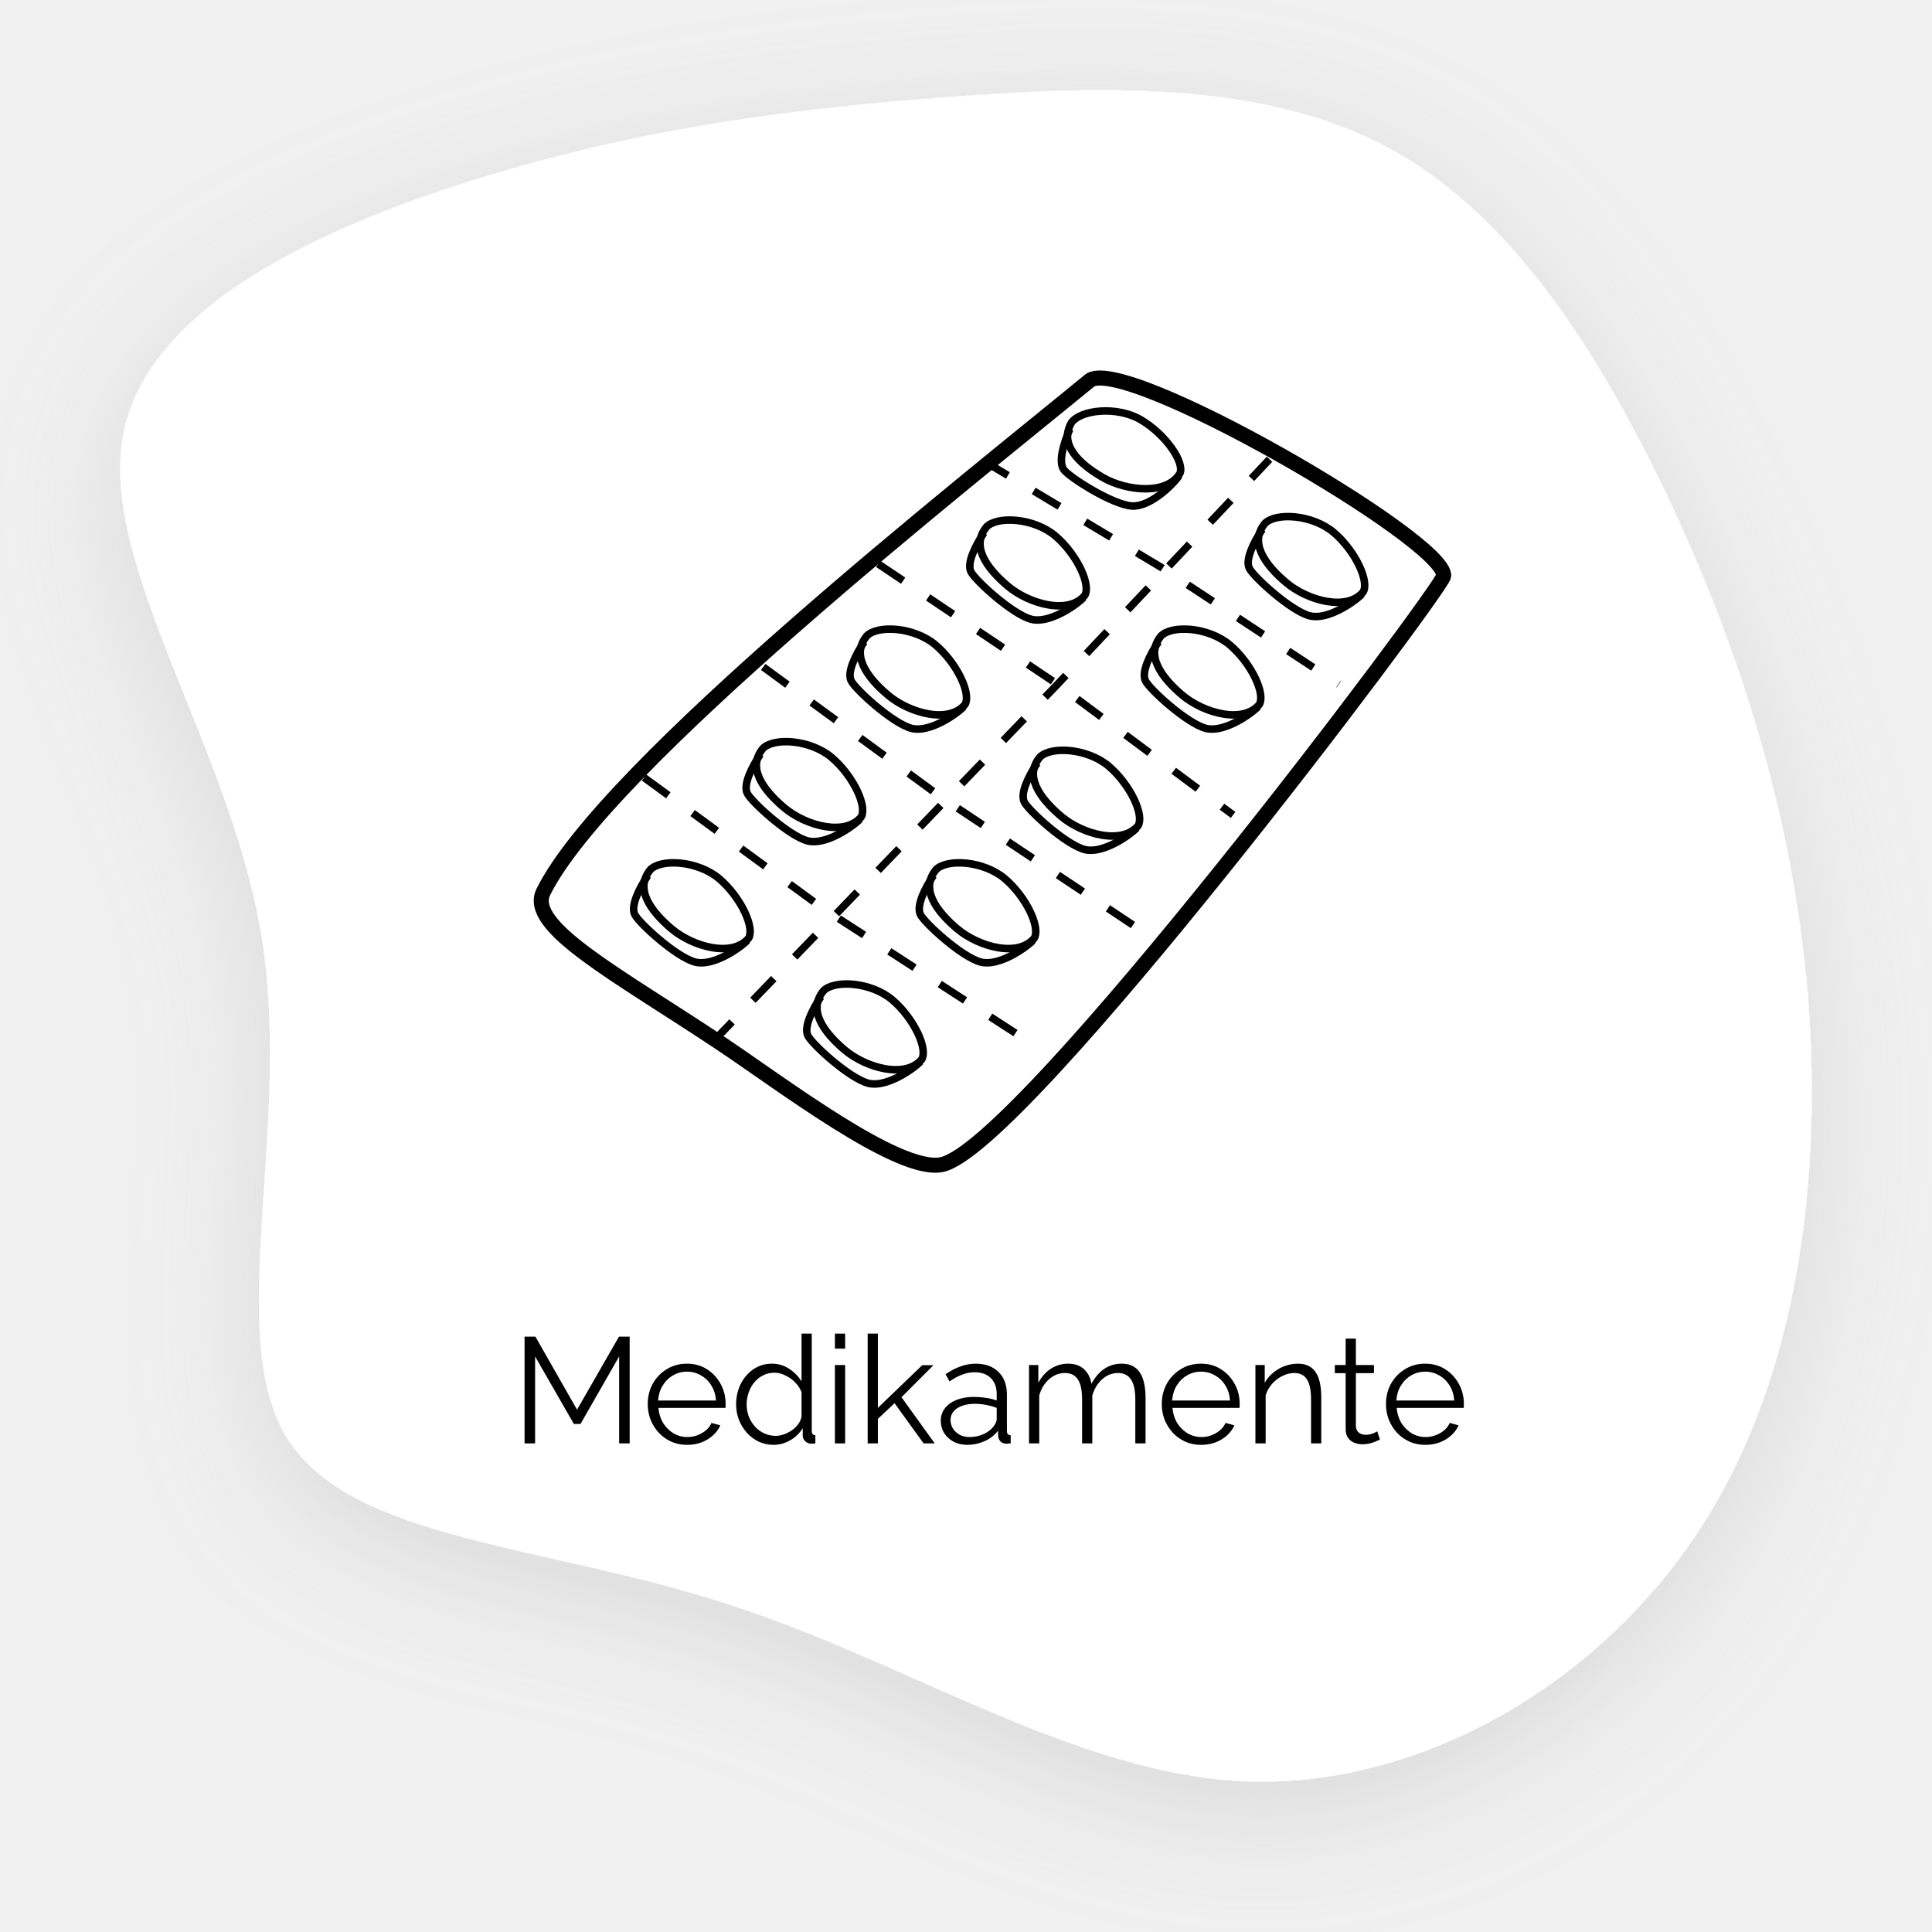
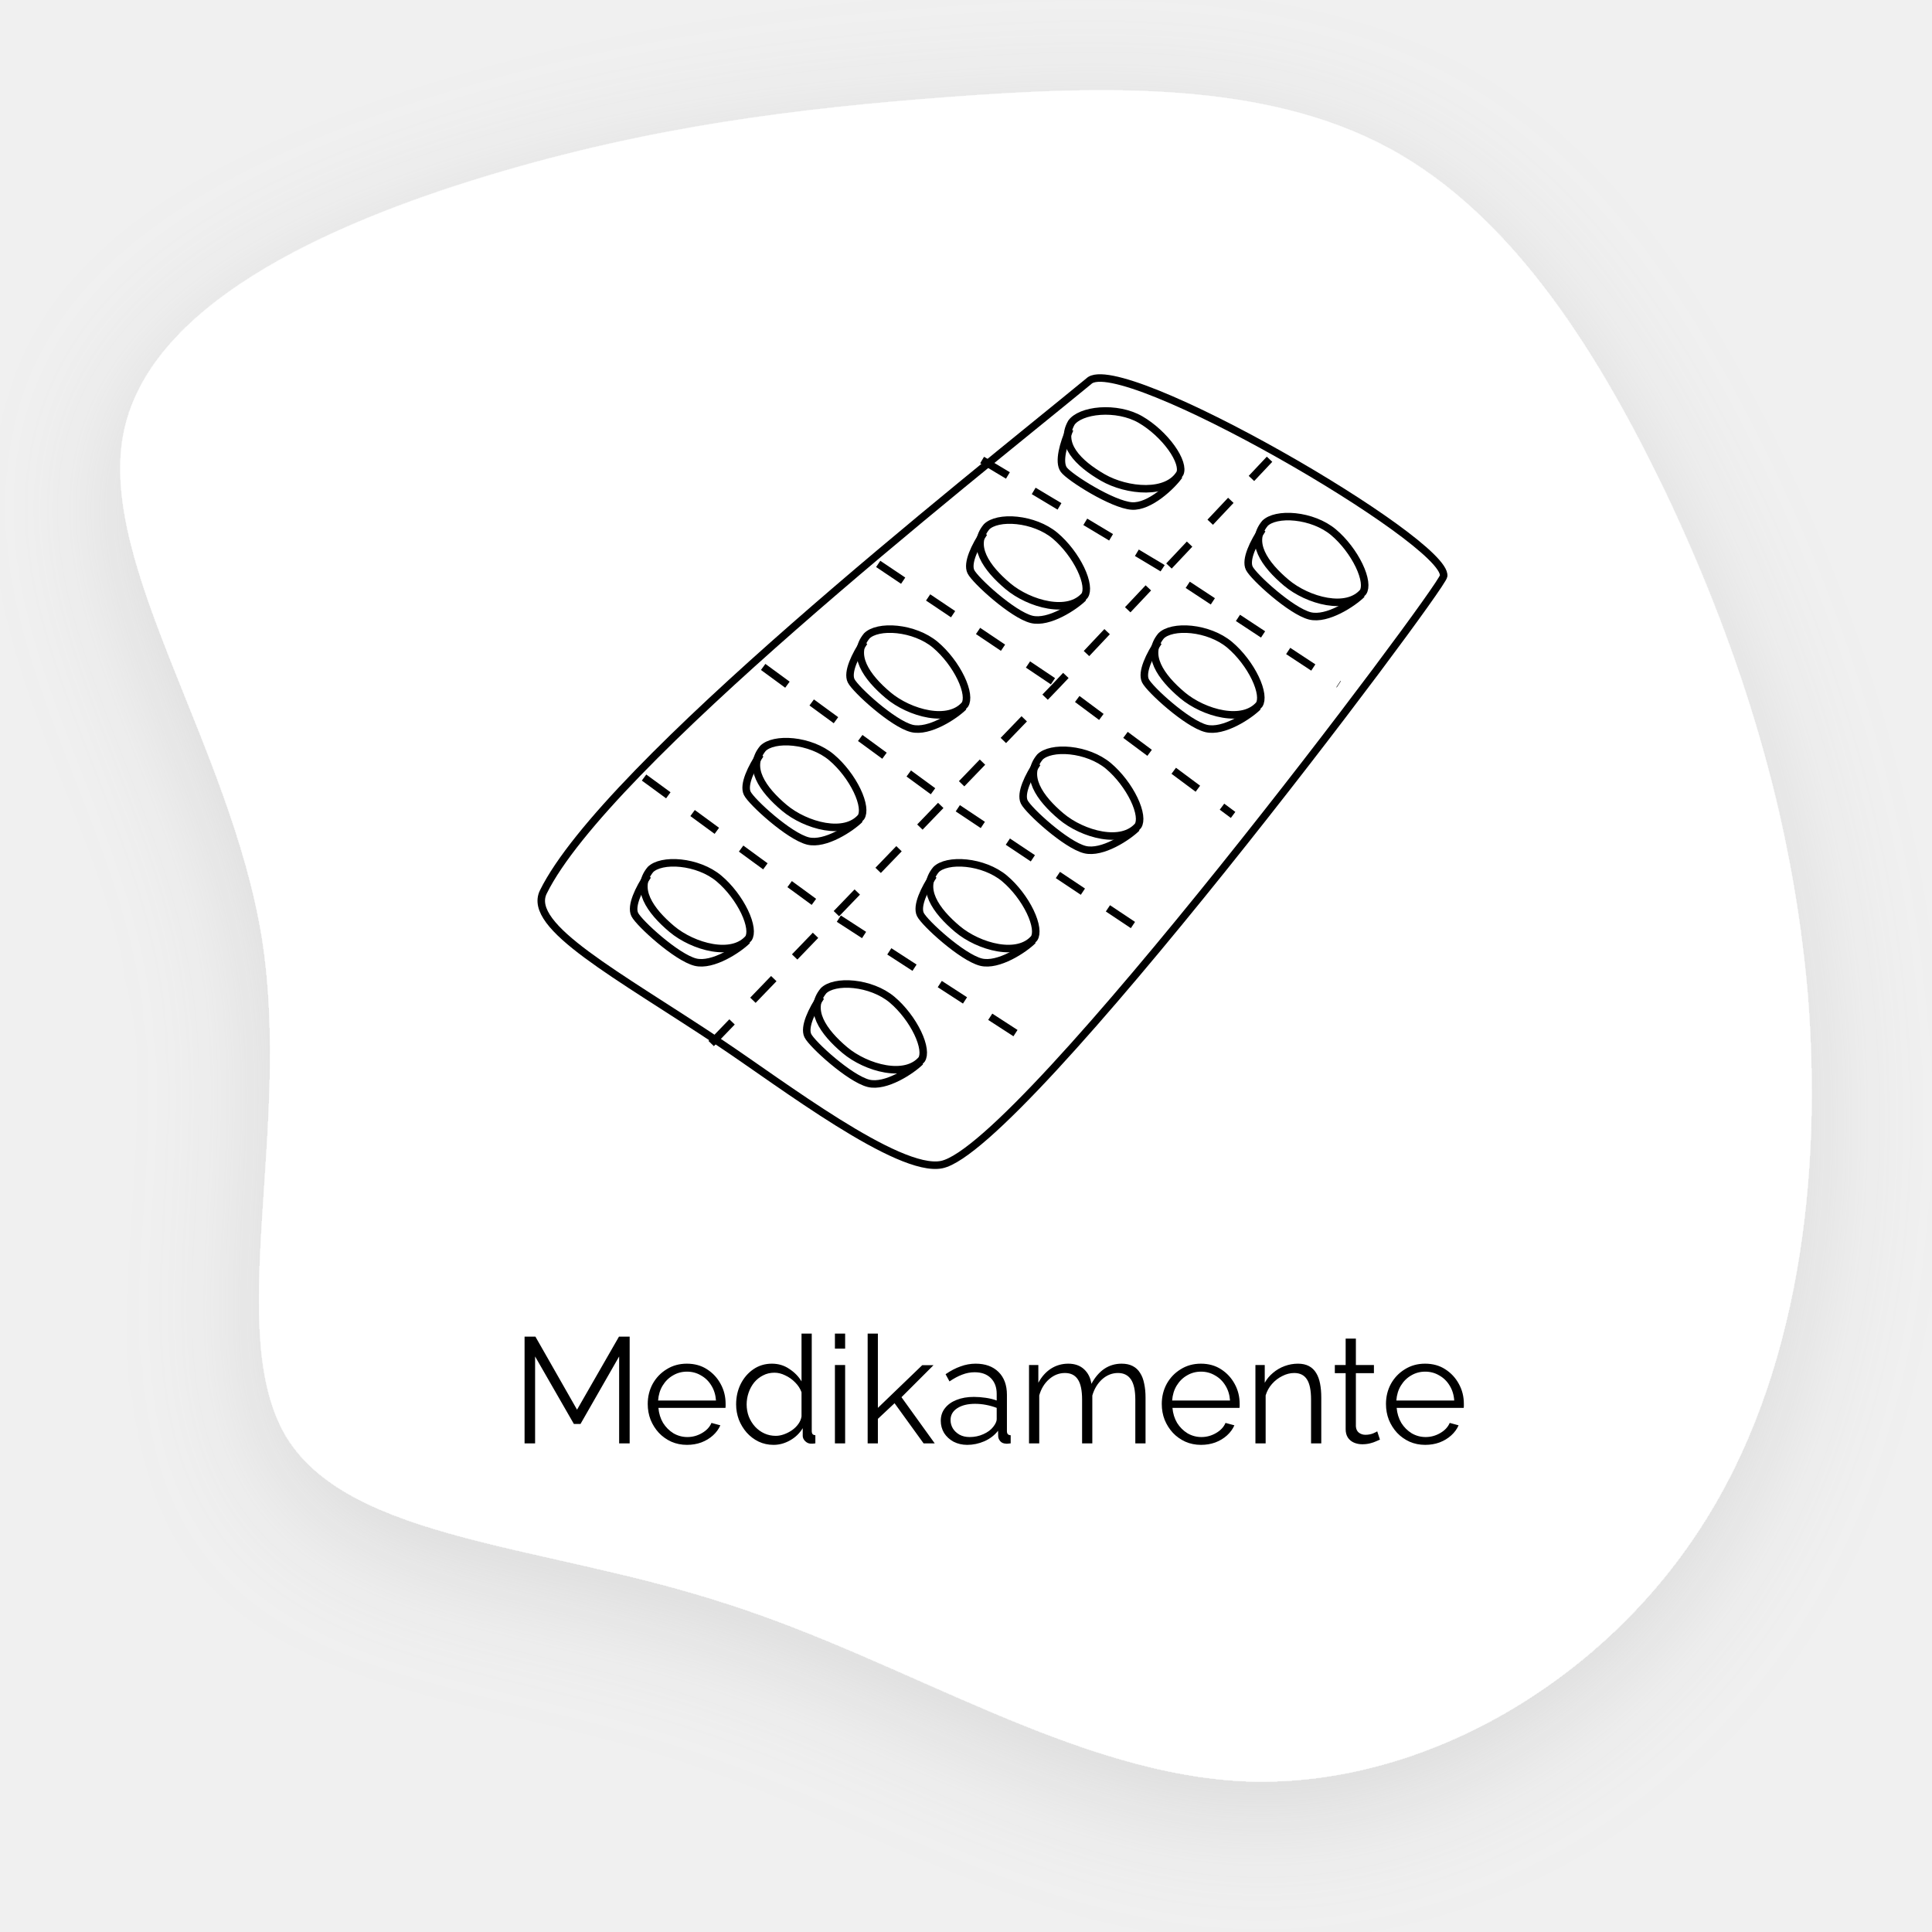
<svg xmlns="http://www.w3.org/2000/svg" viewBox="0 0 257 257" fill="none">
  <g filter="url(#filter0_d_37_9)">
    <path d="M184.776 19.721C201.304 28.673 212.918 47.182 222.298 67.057C231.53 86.932 238.379 108.173 240.464 132.144C242.399 156.115 239.421 182.969 226.169 203.299C212.918 223.781 189.392 237.588 166.313 236.981C143.234 236.222 120.899 221.05 96.629 213.313C72.508 205.424 46.599 204.968 38.112 191.162C29.774 177.356 38.857 150.198 34.837 124.71C30.668 99.221 13.246 75.402 16.373 57.954C19.5 40.658 43.324 29.886 64.914 23.363C86.504 16.839 106.009 14.411 126.408 12.894C146.807 11.377 168.248 10.77 184.776 19.721Z" fill="white" />
  </g>
  <path d="M82.36 192V180.44L77.22 189.42H76.34L71.18 180.44V192H69.78V177.8H71.22L76.76 187.52L82.34 177.8H83.76V192H82.36ZM91.383 192.2C90.636 192.2 89.943 192.06 89.303 191.78C88.663 191.487 88.109 191.093 87.643 190.6C87.176 190.093 86.809 189.513 86.543 188.86C86.29 188.207 86.163 187.507 86.163 186.76C86.163 185.787 86.383 184.893 86.823 184.08C87.276 183.267 87.896 182.62 88.683 182.14C89.469 181.647 90.363 181.4 91.363 181.4C92.389 181.4 93.283 181.647 94.043 182.14C94.816 182.633 95.423 183.287 95.863 184.1C96.303 184.9 96.523 185.78 96.523 186.74C96.523 186.847 96.523 186.953 96.523 187.06C96.523 187.153 96.516 187.227 96.503 187.28H87.583C87.65 188.027 87.856 188.693 88.203 189.28C88.563 189.853 89.023 190.313 89.583 190.66C90.156 190.993 90.776 191.16 91.443 191.16C92.123 191.16 92.763 190.987 93.363 190.64C93.976 190.293 94.403 189.84 94.643 189.28L95.823 189.6C95.609 190.093 95.283 190.54 94.843 190.94C94.403 191.34 93.883 191.653 93.283 191.88C92.696 192.093 92.063 192.2 91.383 192.2ZM87.543 186.3H95.243C95.189 185.54 94.983 184.873 94.623 184.3C94.276 183.727 93.816 183.28 93.243 182.96C92.683 182.627 92.063 182.46 91.383 182.46C90.703 182.46 90.083 182.627 89.523 182.96C88.963 183.28 88.503 183.733 88.143 184.32C87.796 184.893 87.596 185.553 87.543 186.3ZM97.921 186.82C97.921 185.833 98.121 184.933 98.521 184.12C98.934 183.293 99.501 182.633 100.221 182.14C100.941 181.647 101.761 181.4 102.681 181.4C103.548 181.4 104.321 181.633 105.001 182.1C105.694 182.553 106.234 183.107 106.621 183.76V177.4H107.981V190.36C107.981 190.547 108.021 190.687 108.101 190.78C108.181 190.86 108.301 190.907 108.461 190.92V192C108.194 192.04 107.988 192.053 107.841 192.04C107.561 192.027 107.314 191.913 107.101 191.7C106.888 191.487 106.781 191.253 106.781 191V189.98C106.368 190.66 105.808 191.2 105.101 191.6C104.394 192 103.661 192.2 102.901 192.2C102.181 192.2 101.514 192.053 100.901 191.76C100.301 191.467 99.774 191.067 99.321 190.56C98.881 190.053 98.534 189.48 98.281 188.84C98.041 188.187 97.921 187.513 97.921 186.82ZM106.621 188.42V185.2C106.448 184.72 106.168 184.287 105.781 183.9C105.394 183.5 104.954 183.187 104.461 182.96C103.981 182.72 103.501 182.6 103.021 182.6C102.461 182.6 101.954 182.72 101.501 182.96C101.048 183.187 100.654 183.5 100.321 183.9C100.001 184.3 99.754 184.753 99.581 185.26C99.408 185.767 99.321 186.287 99.321 186.82C99.321 187.38 99.414 187.913 99.601 188.42C99.801 188.927 100.081 189.38 100.441 189.78C100.801 190.167 101.214 190.467 101.681 190.68C102.148 190.893 102.654 191 103.201 191C103.548 191 103.908 190.933 104.281 190.8C104.654 190.667 105.008 190.487 105.341 190.26C105.688 190.02 105.974 189.74 106.201 189.42C106.428 189.1 106.568 188.767 106.621 188.42ZM111.063 192V181.58H112.423V192H111.063ZM111.063 179.4V177.4H112.423V179.4H111.063ZM122.858 192L118.998 186.66L116.778 188.74V192H115.418V177.4H116.778V187.28L122.678 181.6H124.178L119.918 185.86L124.338 192H122.858ZM125.144 189C125.144 188.347 125.331 187.787 125.704 187.32C126.078 186.84 126.591 186.473 127.244 186.22C127.911 185.953 128.678 185.82 129.544 185.82C130.051 185.82 130.578 185.86 131.124 185.94C131.671 186.02 132.158 186.14 132.584 186.3V185.42C132.584 184.54 132.324 183.84 131.804 183.32C131.284 182.8 130.564 182.54 129.644 182.54C129.084 182.54 128.531 182.647 127.984 182.86C127.451 183.06 126.891 183.36 126.304 183.76L125.784 182.8C126.464 182.333 127.131 181.987 127.784 181.76C128.438 181.52 129.104 181.4 129.784 181.4C131.064 181.4 132.078 181.767 132.824 182.5C133.571 183.233 133.944 184.247 133.944 185.54V190.36C133.944 190.547 133.984 190.687 134.064 190.78C134.144 190.86 134.271 190.907 134.444 190.92V192C134.298 192.013 134.171 192.027 134.064 192.04C133.958 192.053 133.878 192.053 133.824 192.04C133.491 192.027 133.238 191.92 133.064 191.72C132.891 191.52 132.798 191.307 132.784 191.08L132.764 190.32C132.298 190.92 131.691 191.387 130.944 191.72C130.198 192.04 129.438 192.2 128.664 192.2C127.998 192.2 127.391 192.06 126.844 191.78C126.311 191.487 125.891 191.1 125.584 190.62C125.291 190.127 125.144 189.587 125.144 189ZM132.124 189.8C132.271 189.613 132.384 189.433 132.464 189.26C132.544 189.087 132.584 188.933 132.584 188.8V187.28C132.131 187.107 131.658 186.973 131.164 186.88C130.684 186.787 130.198 186.74 129.704 186.74C128.731 186.74 127.944 186.933 127.344 187.32C126.744 187.707 126.444 188.233 126.444 188.9C126.444 189.287 126.544 189.653 126.744 190C126.944 190.333 127.238 190.613 127.624 190.84C128.011 191.053 128.464 191.16 128.984 191.16C129.638 191.16 130.244 191.033 130.804 190.78C131.378 190.527 131.818 190.2 132.124 189.8ZM152.383 192H151.023V186.18C151.023 184.967 150.829 184.073 150.443 183.5C150.056 182.927 149.483 182.64 148.723 182.64C147.936 182.64 147.229 182.92 146.603 183.48C145.989 184.04 145.556 184.76 145.303 185.64V192H143.943V186.18C143.943 184.953 143.756 184.06 143.383 183.5C143.009 182.927 142.436 182.64 141.663 182.64C140.889 182.64 140.189 182.913 139.563 183.46C138.936 184.007 138.496 184.727 138.243 185.62V192H136.883V181.58H138.123V183.94C138.563 183.127 139.123 182.5 139.803 182.06C140.496 181.62 141.263 181.4 142.103 181.4C142.969 181.4 143.669 181.647 144.203 182.14C144.736 182.633 145.063 183.28 145.183 184.08C145.663 183.2 146.236 182.533 146.903 182.08C147.583 181.627 148.349 181.4 149.203 181.4C149.789 181.4 150.283 181.507 150.683 181.72C151.096 181.933 151.423 182.24 151.663 182.64C151.916 183.027 152.096 183.5 152.203 184.06C152.323 184.607 152.383 185.22 152.383 185.9V192ZM159.762 192.2C159.015 192.2 158.322 192.06 157.682 191.78C157.042 191.487 156.488 191.093 156.022 190.6C155.555 190.093 155.188 189.513 154.922 188.86C154.668 188.207 154.542 187.507 154.542 186.76C154.542 185.787 154.762 184.893 155.202 184.08C155.655 183.267 156.275 182.62 157.062 182.14C157.848 181.647 158.742 181.4 159.742 181.4C160.768 181.4 161.662 181.647 162.422 182.14C163.195 182.633 163.802 183.287 164.242 184.1C164.682 184.9 164.902 185.78 164.902 186.74C164.902 186.847 164.902 186.953 164.902 187.06C164.902 187.153 164.895 187.227 164.882 187.28H155.962C156.028 188.027 156.235 188.693 156.582 189.28C156.942 189.853 157.402 190.313 157.962 190.66C158.535 190.993 159.155 191.16 159.822 191.16C160.502 191.16 161.142 190.987 161.742 190.64C162.355 190.293 162.782 189.84 163.022 189.28L164.202 189.6C163.988 190.093 163.662 190.54 163.222 190.94C162.782 191.34 162.262 191.653 161.662 191.88C161.075 192.093 160.442 192.2 159.762 192.2ZM155.922 186.3H163.622C163.568 185.54 163.362 184.873 163.002 184.3C162.655 183.727 162.195 183.28 161.622 182.96C161.062 182.627 160.442 182.46 159.762 182.46C159.082 182.46 158.462 182.627 157.902 182.96C157.342 183.28 156.882 183.733 156.522 184.32C156.175 184.893 155.975 185.553 155.922 186.3ZM175.76 192H174.4V186.18C174.4 184.953 174.22 184.06 173.86 183.5C173.5 182.927 172.933 182.64 172.16 182.64C171.627 182.64 171.1 182.773 170.58 183.04C170.06 183.293 169.6 183.647 169.2 184.1C168.813 184.54 168.533 185.047 168.36 185.62V192H167V181.58H168.24V183.94C168.52 183.433 168.887 182.993 169.34 182.62C169.793 182.233 170.307 181.933 170.88 181.72C171.453 181.507 172.047 181.4 172.66 181.4C173.233 181.4 173.72 181.507 174.12 181.72C174.52 181.933 174.84 182.24 175.08 182.64C175.32 183.027 175.493 183.5 175.6 184.06C175.707 184.607 175.76 185.22 175.76 185.9V192ZM183.563 191.5C183.456 191.54 183.289 191.613 183.063 191.72C182.836 191.827 182.563 191.92 182.243 192C181.923 192.08 181.576 192.12 181.203 192.12C180.816 192.12 180.449 192.047 180.103 191.9C179.769 191.753 179.503 191.533 179.303 191.24C179.103 190.933 179.003 190.56 179.003 190.12V182.66H177.563V181.58H179.003V178.06H180.363V181.58H182.763V182.66H180.363V189.74C180.389 190.113 180.523 190.393 180.763 190.58C181.016 190.767 181.303 190.86 181.623 190.86C181.996 190.86 182.336 190.8 182.643 190.68C182.949 190.547 183.136 190.453 183.203 190.4L183.563 191.5ZM189.586 192.2C188.839 192.2 188.146 192.06 187.506 191.78C186.866 191.487 186.313 191.093 185.846 190.6C185.379 190.093 185.013 189.513 184.746 188.86C184.493 188.207 184.366 187.507 184.366 186.76C184.366 185.787 184.586 184.893 185.026 184.08C185.479 183.267 186.099 182.62 186.886 182.14C187.673 181.647 188.566 181.4 189.566 181.4C190.593 181.4 191.486 181.647 192.246 182.14C193.019 182.633 193.626 183.287 194.066 184.1C194.506 184.9 194.726 185.78 194.726 186.74C194.726 186.847 194.726 186.953 194.726 187.06C194.726 187.153 194.719 187.227 194.706 187.28H185.786C185.853 188.027 186.059 188.693 186.406 189.28C186.766 189.853 187.226 190.313 187.786 190.66C188.359 190.993 188.979 191.16 189.646 191.16C190.326 191.16 190.966 190.987 191.566 190.64C192.179 190.293 192.606 189.84 192.846 189.28L194.026 189.6C193.813 190.093 193.486 190.54 193.046 190.94C192.606 191.34 192.086 191.653 191.486 191.88C190.899 192.093 190.266 192.2 189.586 192.2ZM185.746 186.3H193.446C193.393 185.54 193.186 184.873 192.826 184.3C192.479 183.727 192.019 183.28 191.446 182.96C190.886 182.627 190.266 182.46 189.586 182.46C188.906 182.46 188.286 182.627 187.726 182.96C187.166 183.28 186.706 183.733 186.346 184.32C185.999 184.893 185.799 185.553 185.746 186.3Z" fill="black" />
-   <path d="M72.277 118.65C70.001 123.264 82.09 129.597 95.895 138.8C103.966 144.181 119.51 156.079 125.256 154.92C136.016 152.749 191.822 78.36 192.037 76.625C192.61 72.018 148.86 46.687 144.83 50.718C128.71 63.958 80.563 101.854 72.277 118.65Z" stroke="black" stroke-width="2" />
+   <path d="M72.277 118.65C70.001 123.264 82.09 129.597 95.895 138.8C103.966 144.181 119.51 156.079 125.256 154.92C136.016 152.749 191.822 78.36 192.037 76.625C192.61 72.018 148.86 46.687 144.83 50.718C128.71 63.958 80.563 101.854 72.277 118.65Z" stroke="black" strokeWidth="2" />
  <path d="M116.821 75.013L140.668 91.026L164.029 108.403" stroke="black" stroke-dasharray="4 4" />
  <path d="M94.603 138.816L140.666 91.034L168.878 61.09" stroke="black" stroke-dasharray="4 4" />
  <path d="M101.518 88.718L125.124 105.994L151.031 123.266" stroke="black" stroke-dasharray="4 4" />
  <path d="M85.673 103.431L109.279 120.708L137.213 138.809" stroke="black" stroke-dasharray="4 4" />
  <path d="M130.644 61.19L154.485 75.482L178.089 91.026" stroke="black" stroke-dasharray="4 4" />
  <path d="M144.469 77.846C144.554 78.472 144.476 78.926 144.293 79.216C143.229 80.462 141.459 80.795 139.49 80.465C137.52 80.135 135.483 79.157 134.088 77.987C132.647 76.777 131.381 75.406 130.764 74.022C130.458 73.336 130.319 72.665 130.382 72.014C130.443 71.375 130.702 70.722 131.247 70.067C131.589 69.733 132.128 69.472 132.832 69.321C133.542 69.169 134.383 69.136 135.275 69.23C137.064 69.418 138.979 70.109 140.348 71.258C141.752 72.436 143.004 74.105 143.761 75.681C144.139 76.47 144.383 77.214 144.469 77.846Z" stroke="black" />
  <path d="M130.883 70.875C129.731 72.602 128.586 74.904 129.156 76.056C129.725 77.208 134.719 81.765 137.216 82.389C139.518 82.965 142.971 80.662 144.122 79.51" stroke="black" />
  <path d="M151.564 108.473C151.648 109.099 151.57 109.553 151.387 109.843C150.324 111.089 148.554 111.422 146.585 111.092C144.614 110.762 142.578 109.784 141.183 108.614C139.741 107.404 138.475 106.033 137.858 104.649C137.553 103.963 137.414 103.292 137.476 102.641C137.538 102.002 137.797 101.349 138.342 100.694C138.684 100.36 139.223 100.099 139.927 99.948C140.636 99.796 141.478 99.763 142.369 99.857C144.159 100.045 146.073 100.736 147.443 101.885C148.846 103.063 150.099 104.732 150.856 106.309C151.234 107.097 151.478 107.841 151.564 108.473Z" stroke="black" />
  <path d="M137.977 101.502C136.826 103.229 135.681 105.531 136.251 106.683C136.82 107.835 141.814 112.392 144.31 113.016C146.613 113.592 150.066 111.289 151.217 110.137" stroke="black" />
  <path d="M137.747 123.442C137.832 124.068 137.754 124.521 137.571 124.812C136.507 126.058 134.737 126.391 132.768 126.061C130.798 125.731 128.761 124.753 127.367 123.583C125.925 122.373 124.659 121.002 124.042 119.618C123.736 118.932 123.598 118.26 123.66 117.61C123.721 116.971 123.981 116.318 124.525 115.663C124.867 115.328 125.406 115.068 126.111 114.916C126.82 114.764 127.662 114.731 128.553 114.825C130.342 115.014 132.257 115.704 133.627 116.854C135.03 118.031 136.283 119.7 137.039 121.277C137.417 122.065 137.662 122.81 137.747 123.442Z" stroke="black" />
  <path d="M124.161 116.471C123.009 118.198 121.865 120.5 122.434 121.652C123.004 122.804 127.998 127.361 130.494 127.985C132.797 128.56 136.249 126.258 137.401 125.106" stroke="black" />
  <path d="M122.779 139.561C122.864 140.187 122.786 140.641 122.603 140.931C121.54 142.177 119.77 142.51 117.8 142.18C115.83 141.85 113.794 140.872 112.399 139.702C110.957 138.492 109.691 137.121 109.074 135.737C108.769 135.051 108.63 134.379 108.692 133.729C108.754 133.09 109.013 132.437 109.557 131.782C109.9 131.447 110.438 131.187 111.143 131.036C111.852 130.883 112.694 130.851 113.585 130.945C115.375 131.133 117.289 131.824 118.659 132.973C120.062 134.151 121.315 135.82 122.071 137.396C122.449 138.184 122.694 138.929 122.779 139.561Z" stroke="black" />
  <path d="M109.193 132.59C108.042 134.317 106.897 136.619 107.466 137.771C108.036 138.923 113.03 143.48 115.526 144.104C117.829 144.68 121.282 142.377 122.433 141.225" stroke="black" />
  <path d="M128.536 92.354C128.621 92.98 128.543 93.434 128.36 93.724C127.297 94.97 125.527 95.303 123.557 94.973C121.587 94.643 119.55 93.665 118.156 92.495C116.714 91.285 115.448 89.914 114.831 88.53C114.526 87.844 114.387 87.172 114.449 86.522C114.511 85.883 114.77 85.23 115.314 84.575C115.656 84.24 116.195 83.98 116.9 83.829C117.609 83.676 118.451 83.644 119.342 83.737C121.131 83.926 123.046 84.617 124.416 85.766C125.819 86.944 127.072 88.612 127.828 90.189C128.206 90.977 128.451 91.722 128.536 92.354Z" stroke="black" />
  <path d="M114.95 85.383C113.798 87.11 112.654 89.412 113.223 90.564C113.793 91.716 118.787 96.273 121.283 96.897C123.586 97.473 127.038 95.17 128.19 94.018" stroke="black" />
  <path d="M114.719 107.323C114.804 107.949 114.726 108.402 114.543 108.692C113.479 109.939 111.709 110.271 109.74 109.942C107.77 109.612 105.733 108.634 104.338 107.463C102.897 106.254 101.631 104.883 101.014 103.498C100.708 102.813 100.569 102.141 100.632 101.491C100.693 100.851 100.952 100.199 101.497 99.544C101.839 99.209 102.378 98.948 103.082 98.797C103.792 98.645 104.633 98.612 105.525 98.706C107.314 98.895 109.229 99.585 110.598 100.735C112.002 101.912 113.254 103.581 114.011 105.158C114.389 105.946 114.633 106.691 114.719 107.323Z" stroke="black" />
  <path d="M101.133 100.352C99.981 102.079 98.836 104.381 99.406 105.533C99.975 106.685 104.969 111.242 107.466 111.866C109.768 112.441 113.221 110.138 114.372 108.987" stroke="black" />
  <path d="M99.751 123.442C99.836 124.068 99.758 124.521 99.575 124.812C98.511 126.058 96.741 126.391 94.772 126.061C92.802 125.731 90.765 124.753 89.371 123.583C87.929 122.373 86.663 121.002 86.046 119.618C85.74 118.932 85.602 118.26 85.664 117.61C85.725 116.971 85.984 116.318 86.529 115.663C86.871 115.328 87.41 115.068 88.115 114.916C88.824 114.764 89.665 114.731 90.557 114.825C92.346 115.014 94.261 115.704 95.63 116.854C97.034 118.031 98.286 119.7 99.043 121.277C99.421 122.065 99.665 122.81 99.751 123.442Z" stroke="black" />
  <path d="M86.165 116.471C85.013 118.198 83.868 120.5 84.438 121.652C85.008 122.804 90.002 127.361 92.498 127.985C94.801 128.56 98.253 126.258 99.405 125.106" stroke="black" />
  <path d="M167.684 92.354C167.769 92.98 167.691 93.434 167.508 93.724C166.444 94.97 164.674 95.303 162.705 94.973C160.735 94.643 158.698 93.665 157.303 92.495C155.862 91.285 154.596 89.914 153.979 88.53C153.673 87.844 153.534 87.172 153.597 86.522C153.658 85.883 153.917 85.23 154.462 84.575C154.804 84.24 155.343 83.98 156.047 83.829C156.757 83.676 157.598 83.644 158.49 83.737C160.279 83.926 162.193 84.617 163.563 85.766C164.967 86.944 166.219 88.612 166.976 90.189C167.354 90.977 167.598 91.722 167.684 92.354Z" stroke="black" />
  <path d="M154.098 85.383C152.946 87.11 151.801 89.412 152.371 90.564C152.94 91.716 157.934 96.273 160.431 96.897C162.733 97.473 166.186 95.17 167.337 94.018" stroke="black" />
  <path d="M181.5 77.385C181.585 78.011 181.507 78.465 181.324 78.755C180.26 80.001 178.49 80.334 176.521 80.004C174.551 79.674 172.514 78.696 171.12 77.526C169.678 76.316 168.412 74.945 167.795 73.561C167.489 72.875 167.351 72.204 167.413 71.554C167.474 70.914 167.734 70.261 168.278 69.606C168.62 69.272 169.159 69.011 169.864 68.86C170.573 68.708 171.415 68.675 172.306 68.769C174.095 68.957 176.01 69.648 177.379 70.797C178.783 71.975 180.035 73.644 180.792 75.221C181.17 76.009 181.414 76.753 181.5 77.385Z" stroke="black" />
  <path d="M167.914 70.414C166.762 72.141 165.617 74.443 166.187 75.595C166.757 76.747 171.751 81.304 174.247 81.928C176.55 82.504 180.002 80.201 181.154 79.05" stroke="black" />
  <path d="M156.903 61.57C157.096 62.172 157.098 62.632 156.969 62.949C156.139 64.362 154.454 64.999 152.458 65.018C150.46 65.037 148.284 64.43 146.707 63.521C145.076 62.582 143.59 61.453 142.74 60.198C142.32 59.576 142.066 58.939 142.014 58.288C141.963 57.647 142.104 56.959 142.526 56.219C142.804 55.83 143.289 55.48 143.956 55.208C144.628 54.934 145.451 54.755 146.345 54.691C148.14 54.565 150.146 54.91 151.695 55.803C153.283 56.717 154.807 58.142 155.828 59.562C156.338 60.272 156.708 60.963 156.903 61.57Z" stroke="black" />
  <path d="M142.309 57.078C141.477 58.98 140.751 61.447 141.513 62.482C142.275 63.516 147.988 67.131 150.555 67.309C152.923 67.474 155.921 64.604 156.853 63.269" stroke="black" />
  <defs>
    <filter id="filter0_d_37_9" x="0" y="0" width="257" height="257" filterUnits="userSpaceOnUse" color-interpolation-filters="sRGB">
      <feFlood flood-opacity="0" result="BackgroundImageFix" />
      <feColorMatrix in="SourceAlpha" type="matrix" values="0 0 0 0 0 0 0 0 0 0 0 0 0 0 0 0 0 0 127 0" result="hardAlpha" />
      <feOffset dy="4" />
      <feGaussianBlur stdDeviation="8" />
      <feComposite in2="hardAlpha" operator="out" />
      <feColorMatrix type="matrix" values="0 0 0 0 0.592 0 0 0 0 0.592 0 0 0 0 0.592 0 0 0 0.25 0" />
      <feBlend mode="normal" in2="BackgroundImageFix" result="effect1_dropShadow_37_9" />
      <feBlend mode="normal" in="SourceGraphic" in2="effect1_dropShadow_37_9" result="shape" />
    </filter>
  </defs>
</svg>
